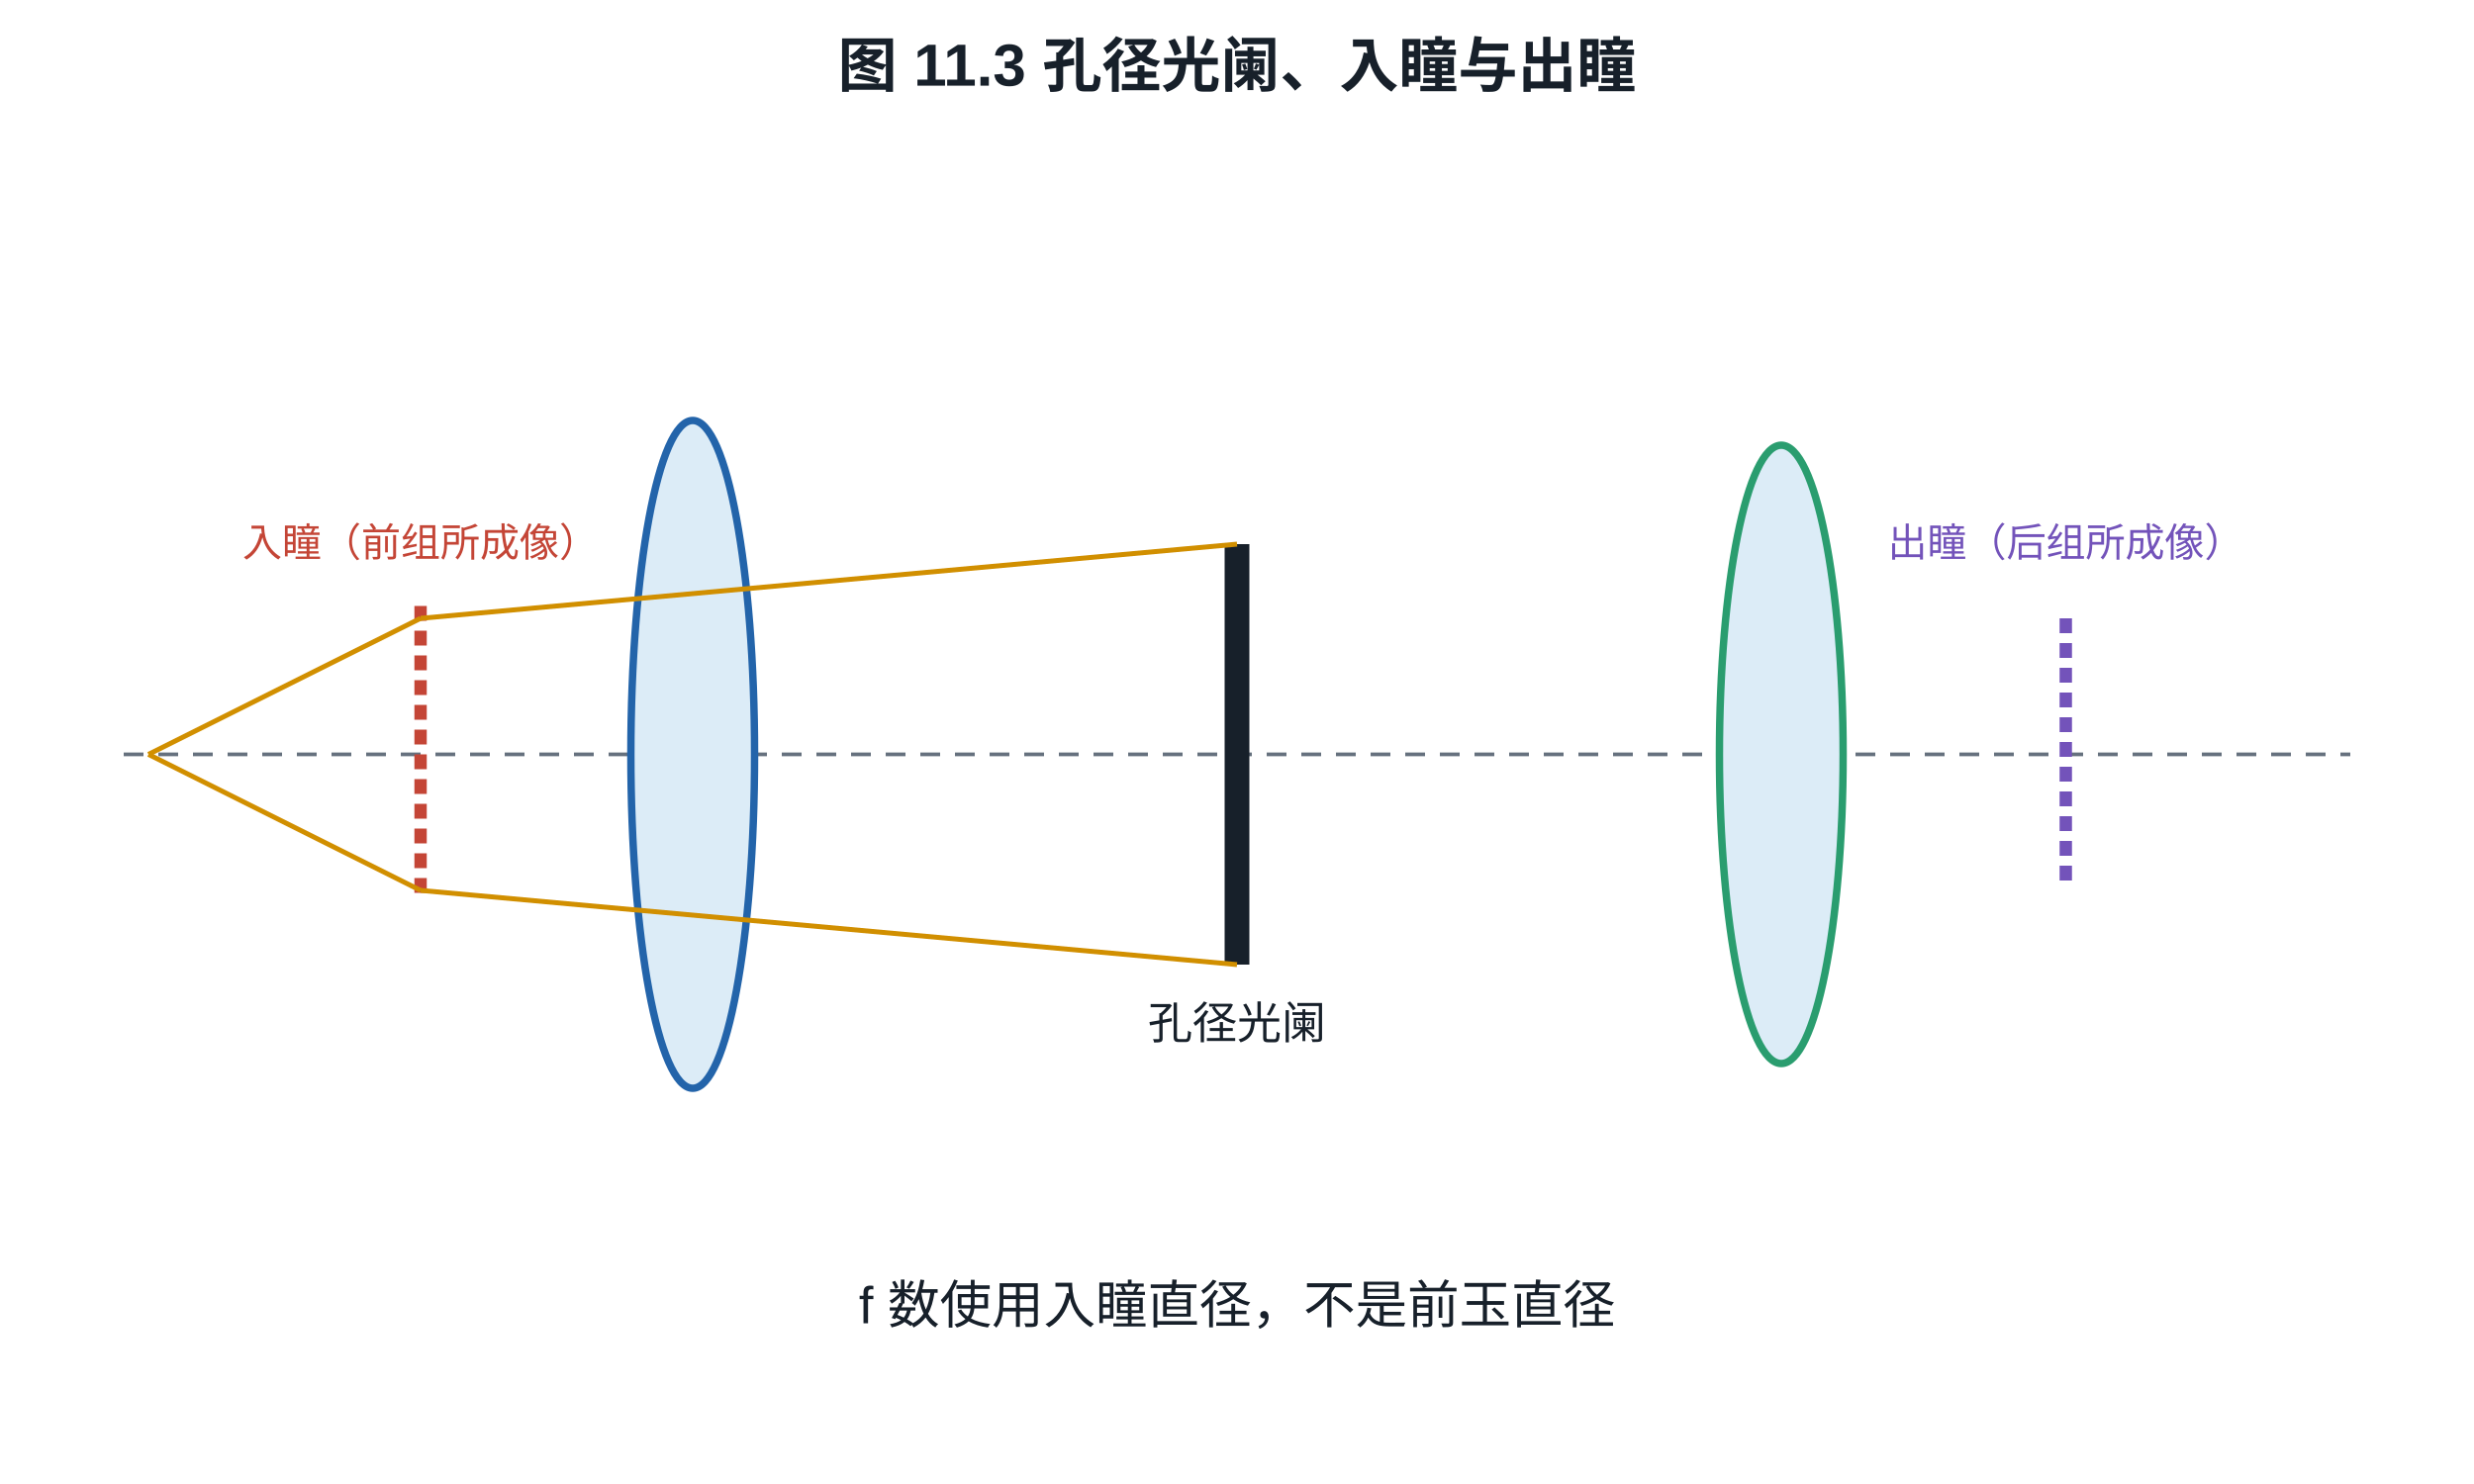
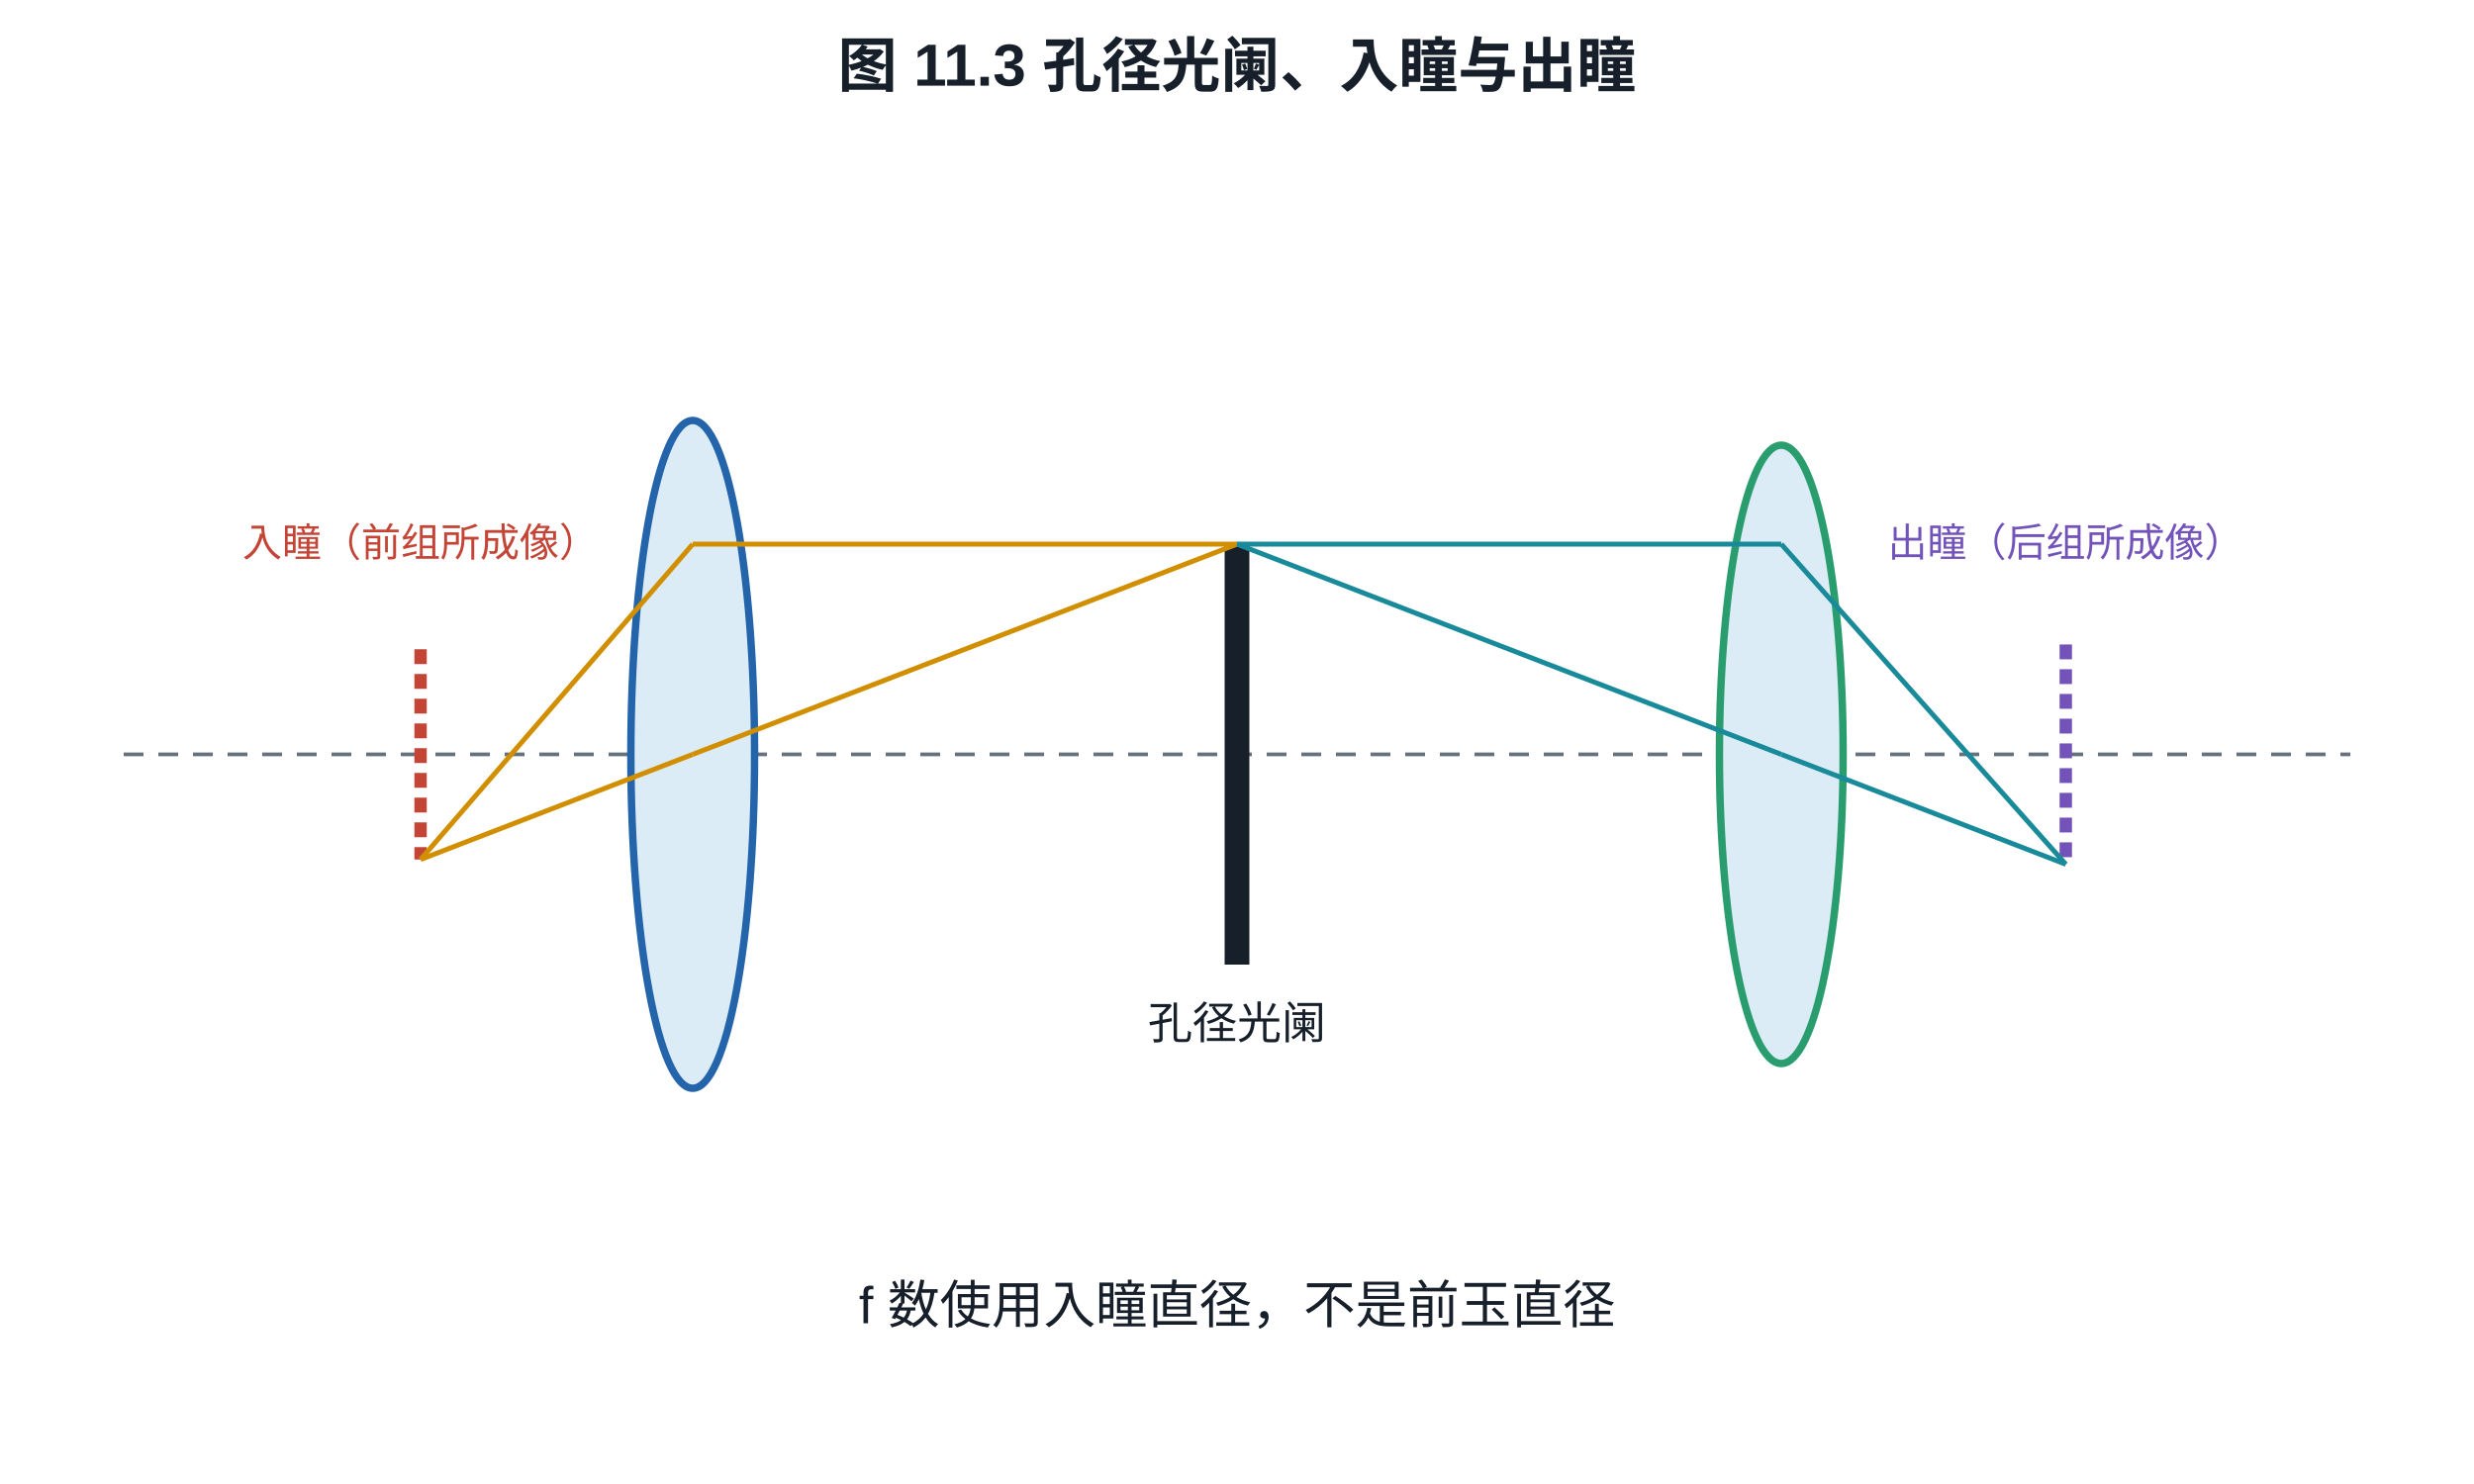
<svg xmlns="http://www.w3.org/2000/svg" width="1000" height="600" viewBox="0 0 1000 600" role="img" aria-label="图 11.3  孔径光阑、入瞳与出瞳">
  <defs>
    <marker id="arrow" markerWidth="9" markerHeight="9" refX="7" refY="3" orient="auto" markerUnits="strokeWidth">
      <path d="M0,0 L0,6 L8,3 z" fill="context-stroke" />
    </marker>
    <marker id="arrow-open" markerWidth="9" markerHeight="9" refX="7" refY="3" orient="auto" markerUnits="strokeWidth">
      <path d="M0,0 L8,3 L0,6" fill="none" stroke="context-stroke" />
    </marker>
  </defs>
  <rect x="0" y="0" width="1000" height="600" fill="#ffffff" />
  <text x="500.00" y="35.00" fill="#17202a" font-size="24" font-weight="700" text-anchor="middle" font-family="Arial, PingFang SC, Hiragino Sans GB, sans-serif">图 11.3  孔径光阑、入瞳与出瞳</text>
  <line x1="50.00" y1="305.00" x2="950.00" y2="305.00" stroke="#66717e" stroke-width="1.5" opacity="1.0" stroke-dasharray="8 6" />
  <ellipse cx="280.00" cy="305.00" rx="25.00" ry="135.00" fill="#dcecf7" stroke="#2364aa" stroke-width="3" opacity="1.0" />
  <ellipse cx="720.00" cy="305.00" rx="25.00" ry="125.00" fill="#dcecf7" stroke="#2a9d6f" stroke-width="3" opacity="1.0" />
  <line x1="500.00" y1="220.00" x2="500.00" y2="390.00" stroke="#17202a" stroke-width="10" opacity="1.0" />
  <text x="500.00" y="420.00" fill="#17202a" font-size="18" font-weight="400" text-anchor="middle" font-family="Arial, PingFang SC, Hiragino Sans GB, sans-serif">孔径光阑</text>
-   <line x1="170.00" y1="245.00" x2="170.00" y2="365.00" stroke="#c44536" stroke-width="5" opacity="1.0" stroke-dasharray="6 4" />
+   <line x1="170.00" y1="262.50" x2="170.00" y2="347.50" stroke="#c44536" stroke-width="5" opacity="1.0" stroke-dasharray="6 4" />
  <text x="170.00" y="225.00" fill="#c44536" font-size="16" font-weight="400" text-anchor="middle" font-family="Arial, PingFang SC, Hiragino Sans GB, sans-serif">入瞳（前组所成像）</text>
-   <line x1="835.00" y1="250.00" x2="835.00" y2="360.00" stroke="#7353ba" stroke-width="5" opacity="1.0" stroke-dasharray="6 4" />
+   <line x1="835.00" y1="260.57" x2="835.00" y2="349.43" stroke="#7353ba" stroke-width="5" opacity="1.0" stroke-dasharray="6 4" />
  <text x="835.00" y="225.00" fill="#7353ba" font-size="16" font-weight="400" text-anchor="middle" font-family="Arial, PingFang SC, Hiragino Sans GB, sans-serif">出瞳（后组所成像）</text>
-   <line x1="60.00" y1="305.00" x2="170.00" y2="250.00" stroke="#d18f00" stroke-width="2" opacity="1.0" />
-   <line x1="170.00" y1="250.00" x2="500.00" y2="220.00" stroke="#d18f00" stroke-width="2" opacity="1.0" />
-   <line x1="60.00" y1="305.00" x2="170.00" y2="360.00" stroke="#d18f00" stroke-width="2" opacity="1.0" />
-   <line x1="170.00" y1="360.00" x2="500.00" y2="390.00" stroke="#d18f00" stroke-width="2" opacity="1.0" />
+   <line x1="500.00" y1="220.00" x2="280.00" y2="220.00" stroke="#d18f00" stroke-width="2" opacity="1.0" />
+   <line x1="280.00" y1="220.00" x2="170.00" y2="347.50" stroke="#d18f00" stroke-width="2" opacity="1.0" />
+   <line x1="500.00" y1="220.00" x2="280.00" y2="305.00" stroke="#d18f00" stroke-width="2" opacity="1.0" />
+   <line x1="280.00" y1="305.00" x2="170.00" y2="347.50" stroke="#d18f00" stroke-width="2" opacity="1.0" />
+   <line x1="500.00" y1="220.00" x2="720.00" y2="220.00" stroke="#188a9a" stroke-width="2" opacity="1.0" />
+   <line x1="720.00" y1="220.00" x2="835.00" y2="349.43" stroke="#188a9a" stroke-width="2" opacity="1.0" />
+   <line x1="500.00" y1="220.00" x2="720.00" y2="305.00" stroke="#188a9a" stroke-width="2" opacity="1.0" />
+   <line x1="720.00" y1="305.00" x2="835.00" y2="349.43" stroke="#188a9a" stroke-width="2" opacity="1.0" />
  <text x="500.00" y="535.00" fill="#17202a" font-size="21" font-weight="400" text-anchor="middle" font-family="Arial, PingFang SC, Hiragino Sans GB, sans-serif">f 数使用入瞳直径，不是前玉直径</text>
</svg>
